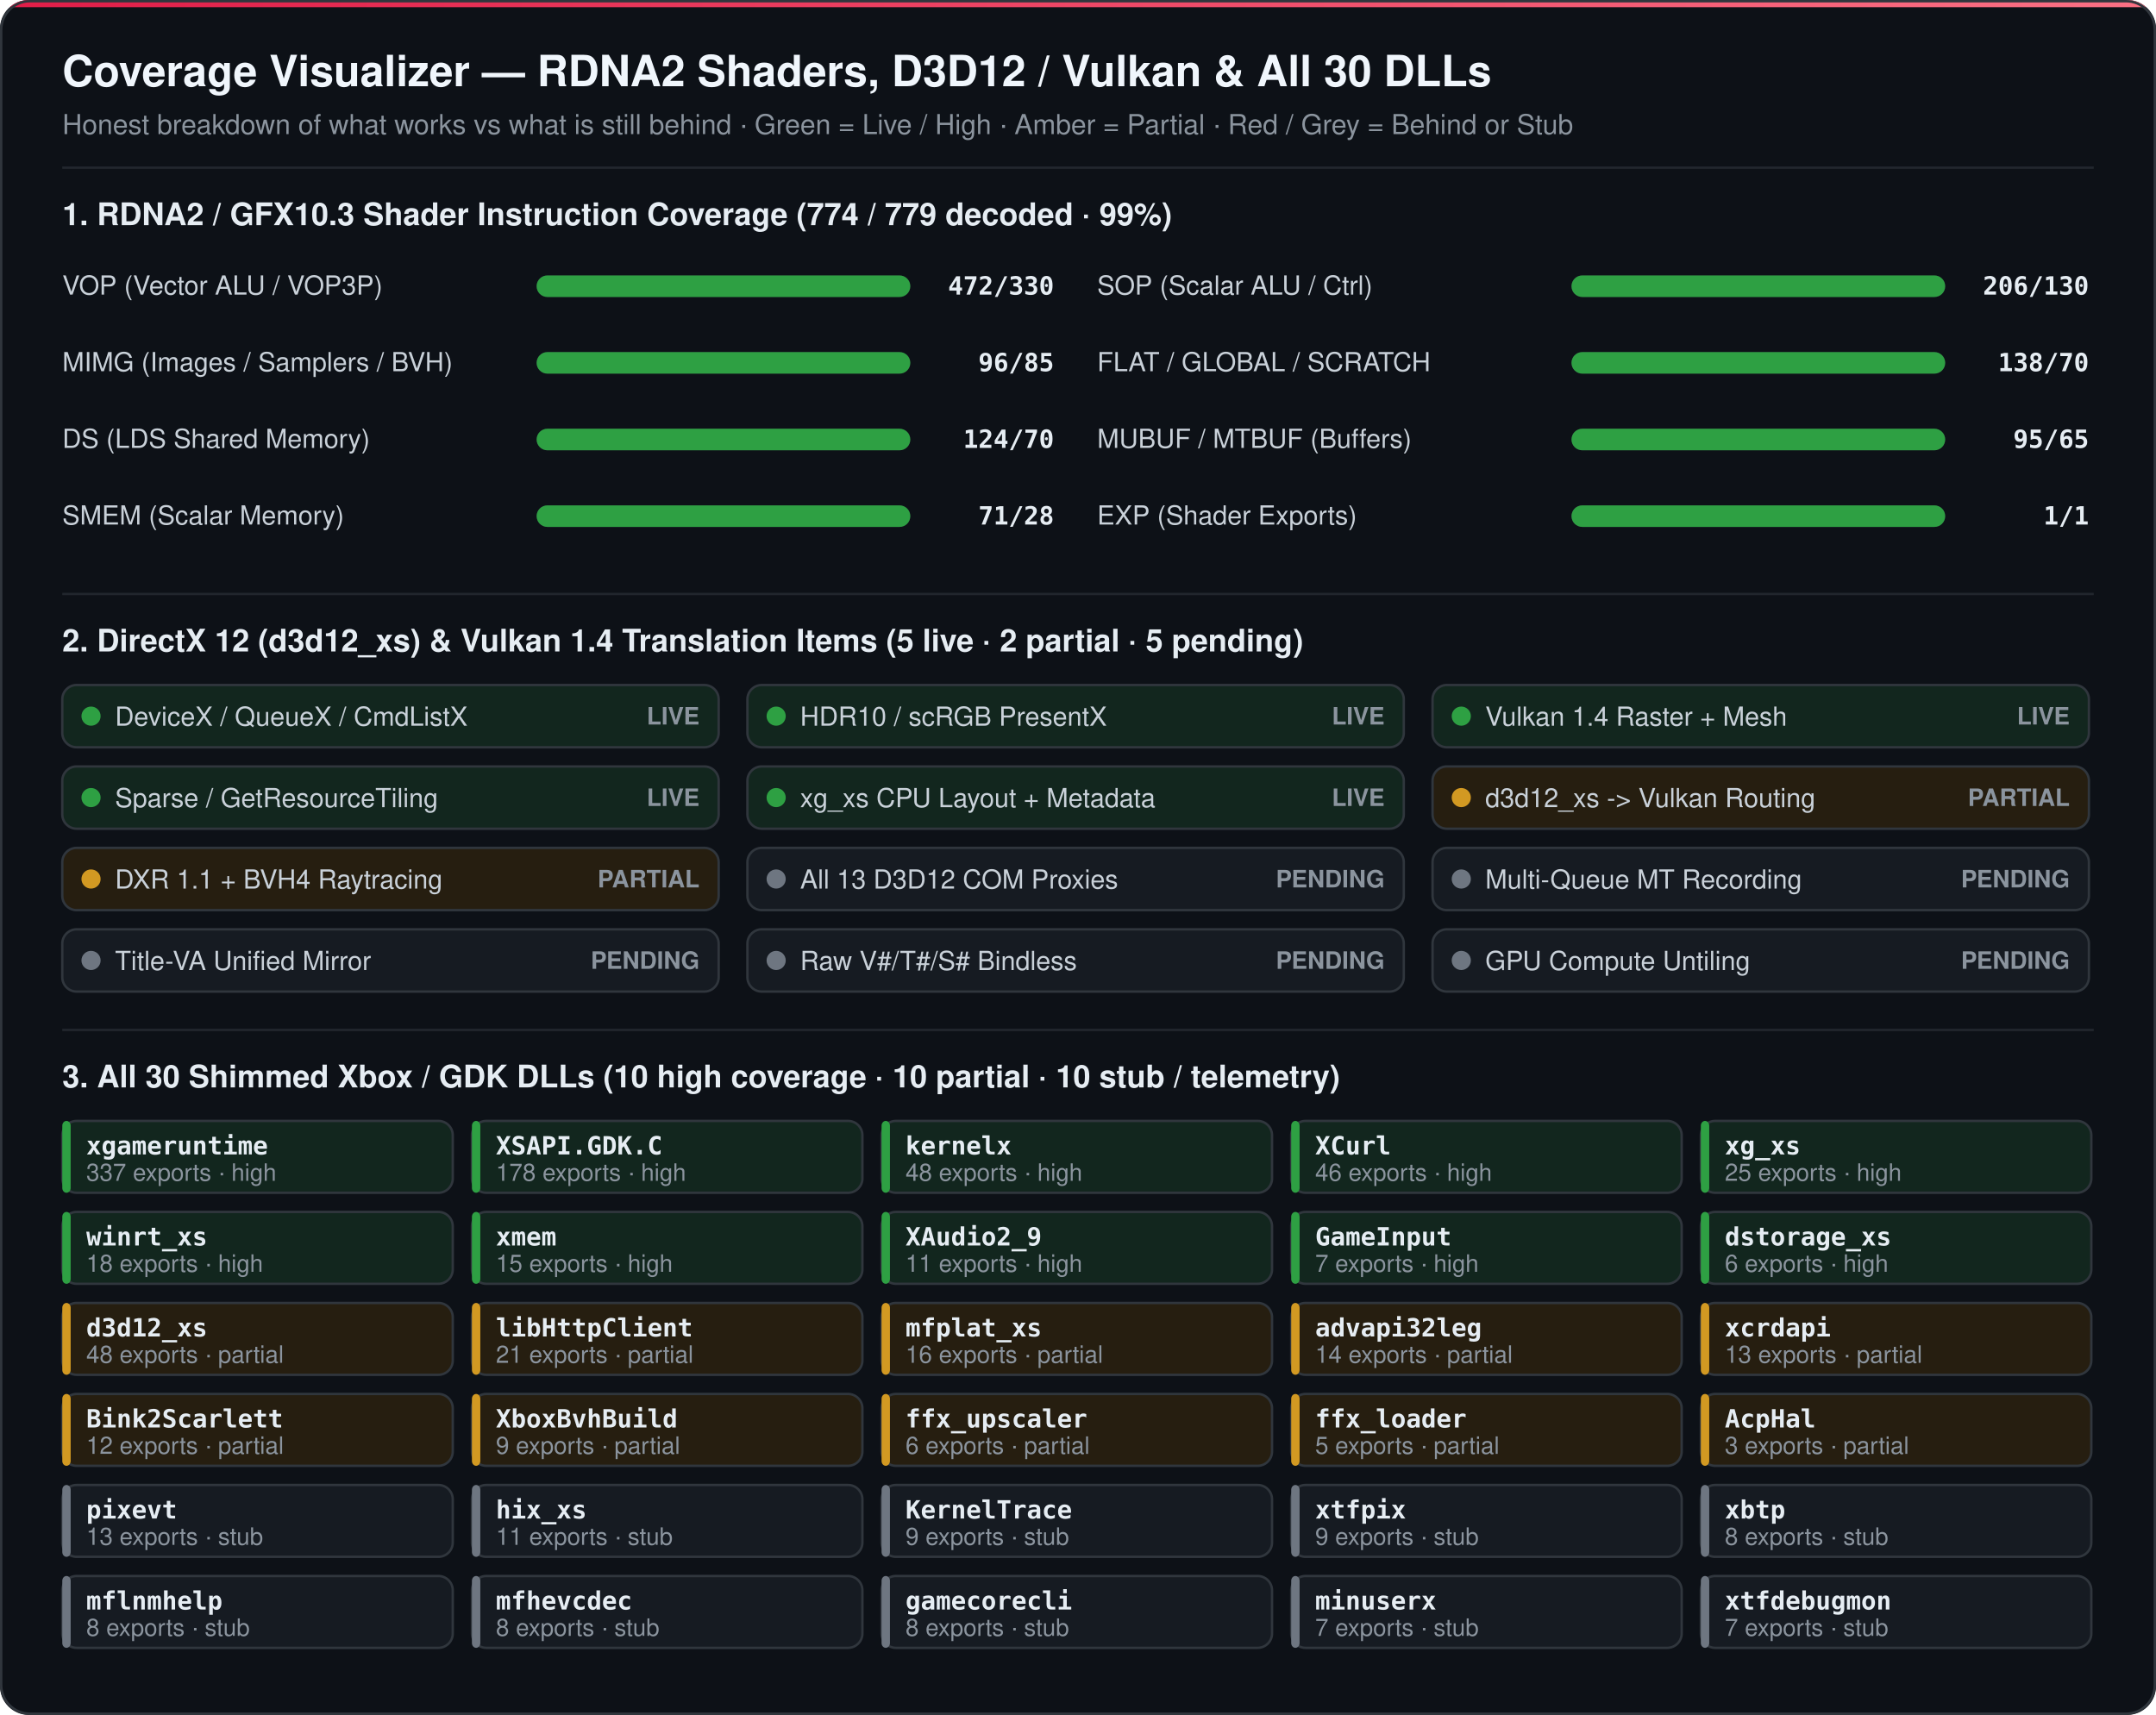
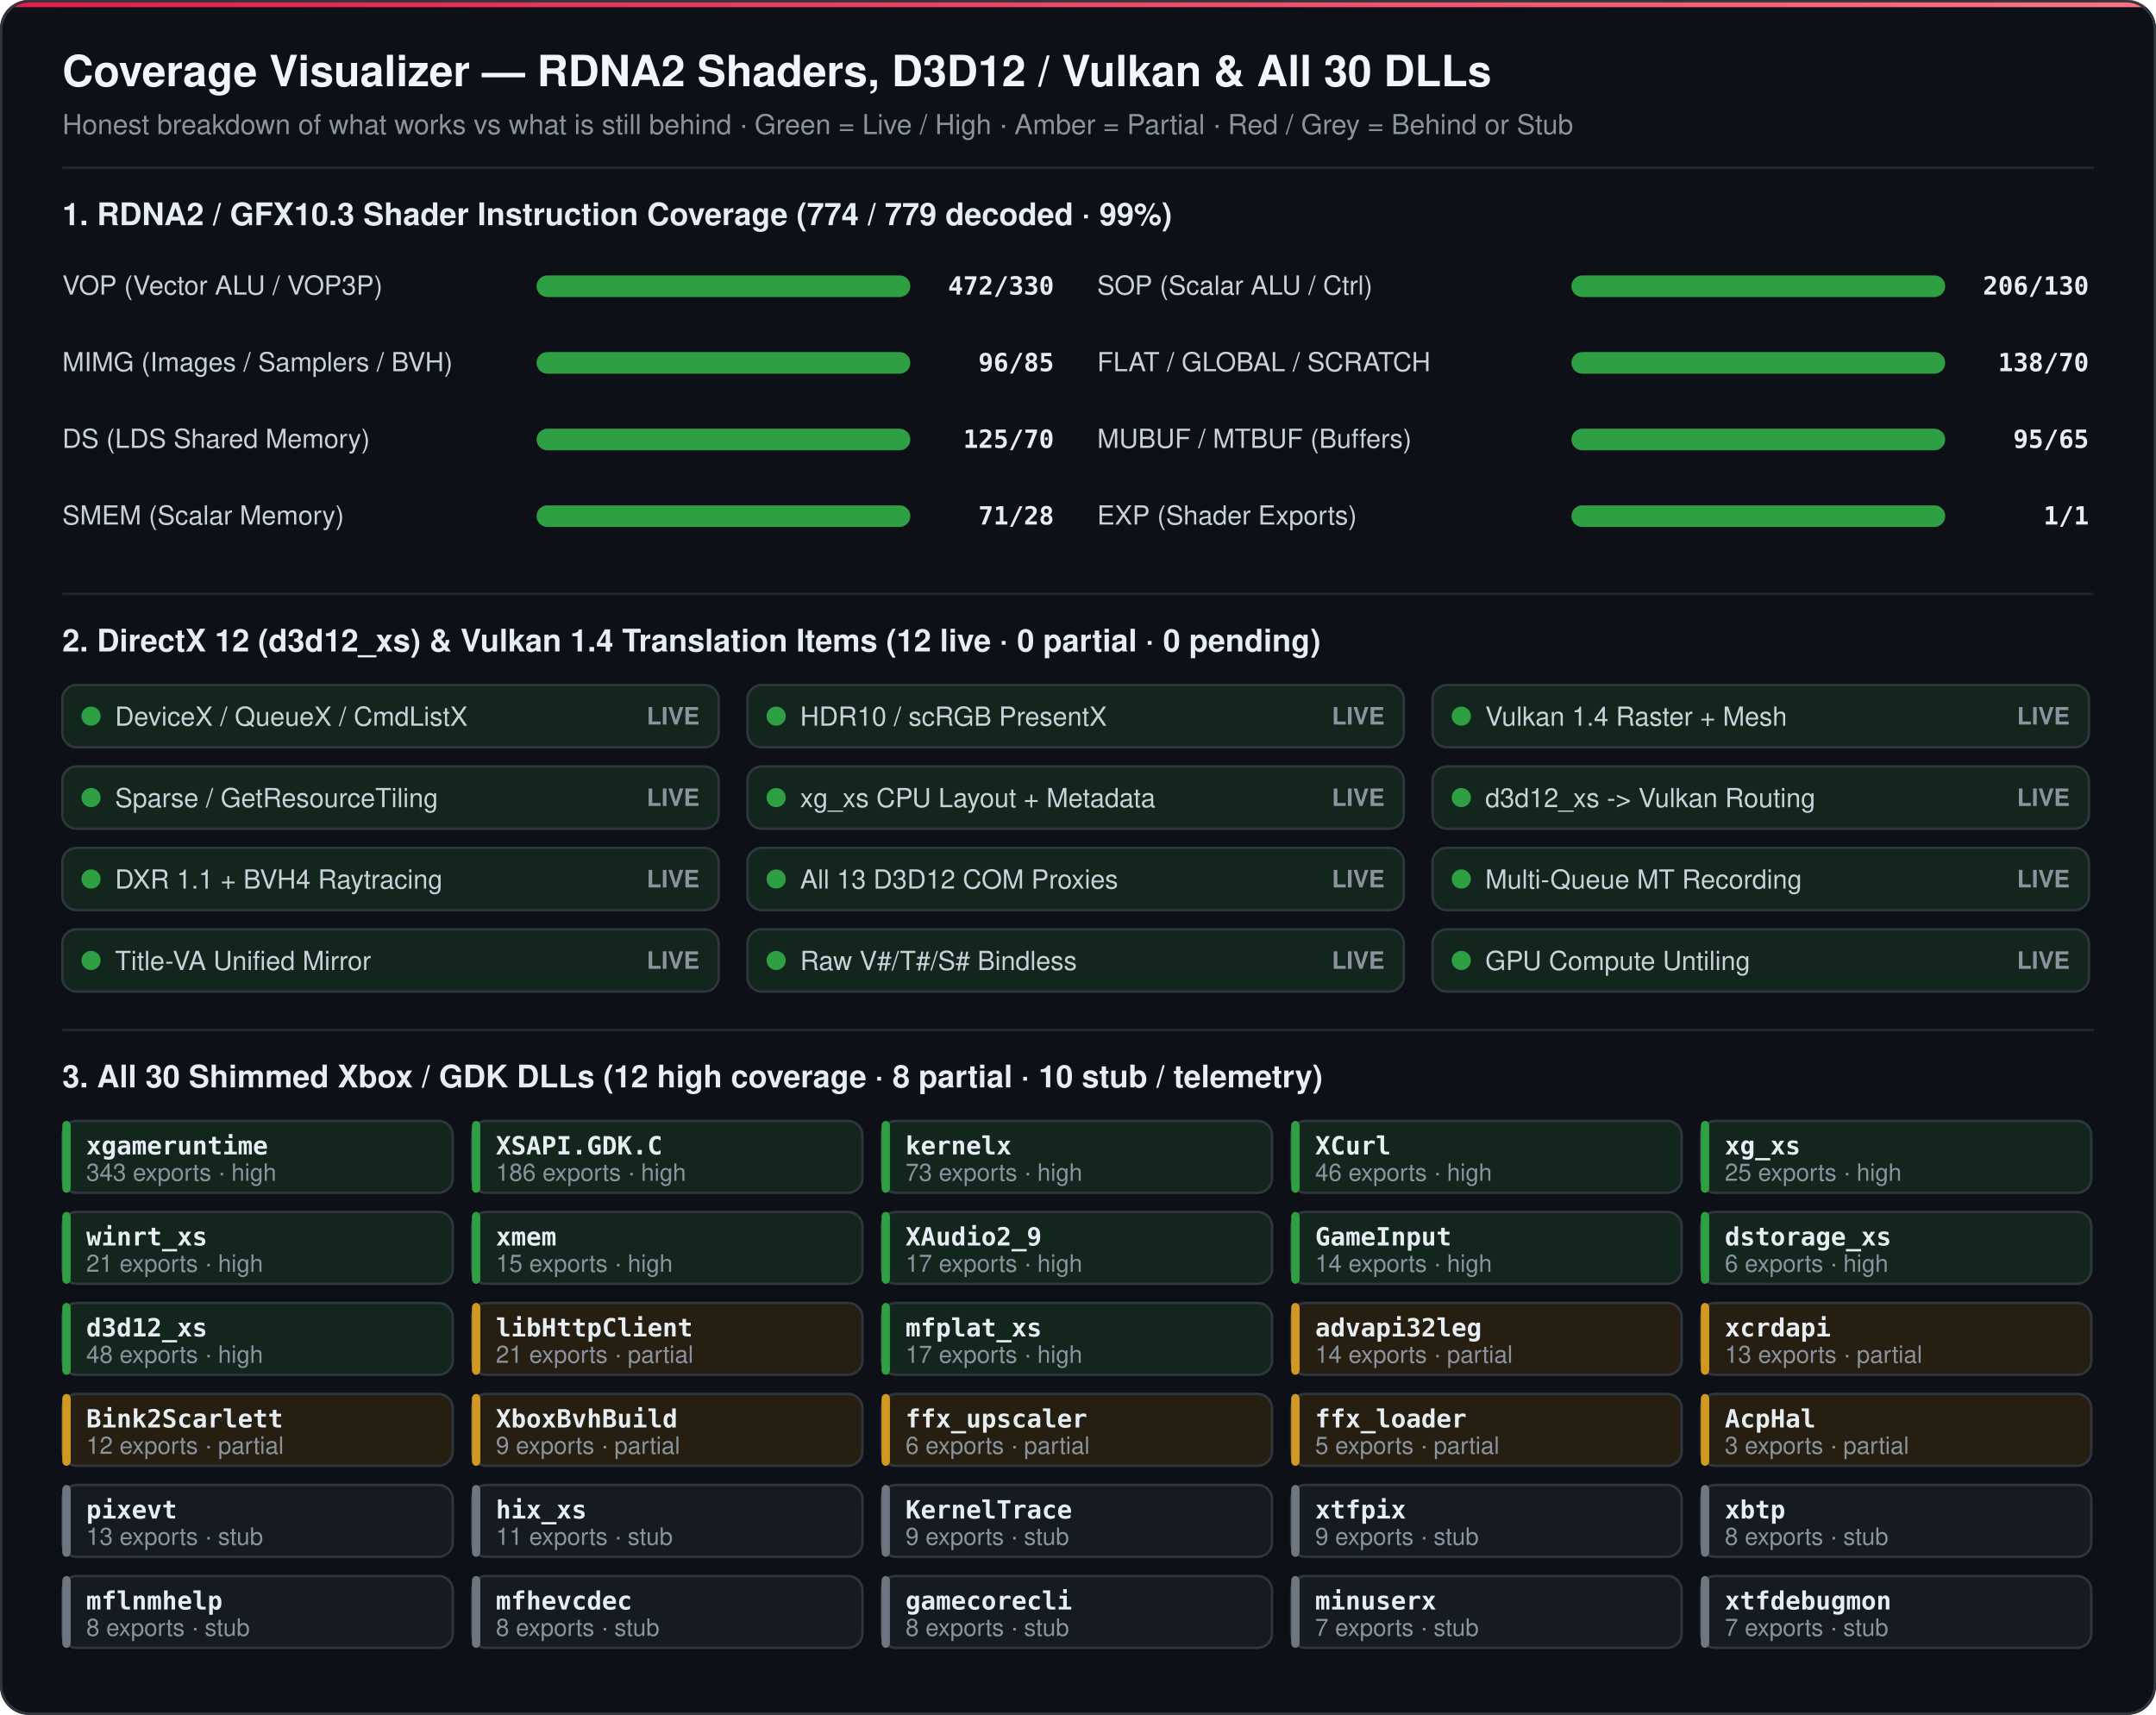
<svg xmlns="http://www.w3.org/2000/svg" width="900" height="716" viewBox="0 0 900 716" role="img" aria-label="OpenScarlett RDNA2, D3D12/Vulkan and 30-DLL Coverage Matrix">
  <defs>
    <linearGradient id="mAccent" x1="0%" y1="0%" x2="100%" y2="0%">
      <stop offset="0%" stop-color="#e11d48" />
      <stop offset="100%" stop-color="#fb7185" />
    </linearGradient>
    <clipPath id="mClip">
      <rect width="900" height="716" rx="12" />
    </clipPath>
  </defs>
  <style>
    text { font-family: -apple-system, 'Segoe UI', Helvetica, Arial, sans-serif; }
    .h1 { font-size: 18px; font-weight: 700; fill: #f0f6fc; }
    .h2 { font-size: 13px; font-weight: 700; fill: #e6edf3; }
    .sub { font-size: 11.5px; fill: #8b949e; }
    .lbl { font-size: 11px; fill: #c9d1d9; font-weight: 500; }
    .mono { font-family: ui-monospace, SFMono-Regular, Consolas, monospace; font-size: 10.5px; fill: #e6edf3; font-weight: 600; }
    .tiny { font-size: 10px; fill: #8b949e; }
  </style>
  <g clip-path="url(#mClip)">
    <rect width="900" height="716" fill="#0d1117" />
    <rect x="0" y="0" width="900" height="3" fill="url(#mAccent)" />
    <text class="h1" x="26" y="36">Coverage Visualizer — RDNA2 Shaders, D3D12 / Vulkan &amp; All 30 DLLs</text>
    <text class="sub" x="26" y="56">Honest breakdown of what works vs what is still behind · Green = Live / High · Amber = Partial · Red / Grey = Behind or Stub</text>
    <line x1="26" y1="70" x2="874" y2="70" stroke="#21262d" stroke-width="1" />
    <text class="h2" x="26" y="94">1. RDNA2 / GFX10.3 Shader Instruction Coverage (774 / 779 decoded · 99%)</text>
    <text class="lbl" x="26" y="123">VOP (Vector ALU / VOP3P)</text>
    <rect x="224" y="115" width="156" height="9" rx="4.5" fill="#21262d" />
    <rect x="224" y="115" width="156" height="9" rx="4.5" fill="#2ea043" />
    <text class="mono" x="440" y="123" text-anchor="end">472/330</text>
    <text class="lbl" x="458" y="123">SOP (Scalar ALU / Ctrl)</text>
    <rect x="656" y="115" width="156" height="9" rx="4.5" fill="#21262d" />
    <rect x="656" y="115" width="156" height="9" rx="4.5" fill="#2ea043" />
    <text class="mono" x="872" y="123" text-anchor="end">206/130</text>
    <text class="lbl" x="26" y="155">MIMG (Images / Samplers / BVH)</text>
    <rect x="224" y="147" width="156" height="9" rx="4.5" fill="#21262d" />
    <rect x="224" y="147" width="156" height="9" rx="4.5" fill="#2ea043" />
    <text class="mono" x="440" y="155" text-anchor="end">96/85</text>
    <text class="lbl" x="458" y="155">FLAT / GLOBAL / SCRATCH</text>
    <rect x="656" y="147" width="156" height="9" rx="4.5" fill="#21262d" />
    <rect x="656" y="147" width="156" height="9" rx="4.5" fill="#2ea043" />
    <text class="mono" x="872" y="155" text-anchor="end">138/70</text>
    <text class="lbl" x="26" y="187">DS (LDS Shared Memory)</text>
    <rect x="224" y="179" width="156" height="9" rx="4.5" fill="#21262d" />
    <rect x="224" y="179" width="156" height="9" rx="4.5" fill="#2ea043" />
-     <text class="mono" x="440" y="187" text-anchor="end">124/70</text>
+     <text class="mono" x="440" y="187" text-anchor="end">125/70</text>
    <text class="lbl" x="458" y="187">MUBUF / MTBUF (Buffers)</text>
    <rect x="656" y="179" width="156" height="9" rx="4.5" fill="#21262d" />
    <rect x="656" y="179" width="156" height="9" rx="4.5" fill="#2ea043" />
    <text class="mono" x="872" y="187" text-anchor="end">95/65</text>
    <text class="lbl" x="26" y="219">SMEM (Scalar Memory)</text>
    <rect x="224" y="211" width="156" height="9" rx="4.5" fill="#21262d" />
    <rect x="224" y="211" width="156" height="9" rx="4.5" fill="#2ea043" />
    <text class="mono" x="440" y="219" text-anchor="end">71/28</text>
    <text class="lbl" x="458" y="219">EXP (Shader Exports)</text>
    <rect x="656" y="211" width="156" height="9" rx="4.5" fill="#21262d" />
    <rect x="656" y="211" width="156" height="9" rx="4.5" fill="#2ea043" />
    <text class="mono" x="872" y="219" text-anchor="end">1/1</text>
    <line x1="26" y1="248" x2="874" y2="248" stroke="#21262d" stroke-width="1" />
-     <text class="h2" x="26" y="272">2. DirectX 12 (d3d12_xs) &amp; Vulkan 1.4 Translation Items (5 live · 2 partial · 5 pending)</text>
+     <text class="h2" x="26" y="272">2. DirectX 12 (d3d12_xs) &amp; Vulkan 1.4 Translation Items (12 live · 0 partial · 0 pending)</text>
    <rect x="26" y="286" width="274" height="26" rx="6" fill="#12261e" stroke="#30363d" stroke-width="1" />
    <circle cx="38" cy="299" r="4" fill="#2ea043" />
    <text class="lbl" x="48" y="303">DeviceX / QueueX / CmdListX</text>
    <text class="tiny" x="292" y="302.5" text-anchor="end" fill="#2ea043" font-weight="700">LIVE</text>
    <rect x="312" y="286" width="274" height="26" rx="6" fill="#12261e" stroke="#30363d" stroke-width="1" />
    <circle cx="324" cy="299" r="4" fill="#2ea043" />
    <text class="lbl" x="334" y="303">HDR10 / scRGB PresentX</text>
    <text class="tiny" x="578" y="302.5" text-anchor="end" fill="#2ea043" font-weight="700">LIVE</text>
    <rect x="598" y="286" width="274" height="26" rx="6" fill="#12261e" stroke="#30363d" stroke-width="1" />
    <circle cx="610" cy="299" r="4" fill="#2ea043" />
    <text class="lbl" x="620" y="303">Vulkan 1.4 Raster + Mesh</text>
    <text class="tiny" x="864" y="302.5" text-anchor="end" fill="#2ea043" font-weight="700">LIVE</text>
    <rect x="26" y="320" width="274" height="26" rx="6" fill="#12261e" stroke="#30363d" stroke-width="1" />
    <circle cx="38" cy="333" r="4" fill="#2ea043" />
    <text class="lbl" x="48" y="337">Sparse / GetResourceTiling</text>
    <text class="tiny" x="292" y="336.5" text-anchor="end" fill="#2ea043" font-weight="700">LIVE</text>
    <rect x="312" y="320" width="274" height="26" rx="6" fill="#12261e" stroke="#30363d" stroke-width="1" />
    <circle cx="324" cy="333" r="4" fill="#2ea043" />
    <text class="lbl" x="334" y="337">xg_xs CPU Layout + Metadata</text>
    <text class="tiny" x="578" y="336.5" text-anchor="end" fill="#2ea043" font-weight="700">LIVE</text>
-     <rect x="598" y="320" width="274" height="26" rx="6" fill="#261e10" stroke="#30363d" stroke-width="1" />
-     <circle cx="610" cy="333" r="4" fill="#d29922" />
+     <rect x="598" y="320" width="274" height="26" rx="6" fill="#12261e" stroke="#30363d" stroke-width="1" />
+     <circle cx="610" cy="333" r="4" fill="#2ea043" />
    <text class="lbl" x="620" y="337">d3d12_xs -&gt; Vulkan Routing</text>
-     <text class="tiny" x="864" y="336.5" text-anchor="end" fill="#d29922" font-weight="700">PARTIAL</text>
-     <rect x="26" y="354" width="274" height="26" rx="6" fill="#261e10" stroke="#30363d" stroke-width="1" />
-     <circle cx="38" cy="367" r="4" fill="#d29922" />
+     <text class="tiny" x="864" y="336.5" text-anchor="end" fill="#2ea043" font-weight="700">LIVE</text>
+     <rect x="26" y="354" width="274" height="26" rx="6" fill="#12261e" stroke="#30363d" stroke-width="1" />
+     <circle cx="38" cy="367" r="4" fill="#2ea043" />
    <text class="lbl" x="48" y="371">DXR 1.1 + BVH4 Raytracing</text>
-     <text class="tiny" x="292" y="370.5" text-anchor="end" fill="#d29922" font-weight="700">PARTIAL</text>
-     <rect x="312" y="354" width="274" height="26" rx="6" fill="#161b22" stroke="#30363d" stroke-width="1" />
-     <circle cx="324" cy="367" r="4" fill="#6e7681" />
+     <text class="tiny" x="292" y="370.5" text-anchor="end" fill="#2ea043" font-weight="700">LIVE</text>
+     <rect x="312" y="354" width="274" height="26" rx="6" fill="#12261e" stroke="#30363d" stroke-width="1" />
+     <circle cx="324" cy="367" r="4" fill="#2ea043" />
    <text class="lbl" x="334" y="371">All 13 D3D12 COM Proxies</text>
-     <text class="tiny" x="578" y="370.5" text-anchor="end" fill="#6e7681" font-weight="700">PENDING</text>
-     <rect x="598" y="354" width="274" height="26" rx="6" fill="#161b22" stroke="#30363d" stroke-width="1" />
-     <circle cx="610" cy="367" r="4" fill="#6e7681" />
+     <text class="tiny" x="578" y="370.5" text-anchor="end" fill="#2ea043" font-weight="700">LIVE</text>
+     <rect x="598" y="354" width="274" height="26" rx="6" fill="#12261e" stroke="#30363d" stroke-width="1" />
+     <circle cx="610" cy="367" r="4" fill="#2ea043" />
    <text class="lbl" x="620" y="371">Multi-Queue MT Recording</text>
-     <text class="tiny" x="864" y="370.5" text-anchor="end" fill="#6e7681" font-weight="700">PENDING</text>
-     <rect x="26" y="388" width="274" height="26" rx="6" fill="#161b22" stroke="#30363d" stroke-width="1" />
-     <circle cx="38" cy="401" r="4" fill="#6e7681" />
+     <text class="tiny" x="864" y="370.5" text-anchor="end" fill="#2ea043" font-weight="700">LIVE</text>
+     <rect x="26" y="388" width="274" height="26" rx="6" fill="#12261e" stroke="#30363d" stroke-width="1" />
+     <circle cx="38" cy="401" r="4" fill="#2ea043" />
    <text class="lbl" x="48" y="405">Title-VA Unified Mirror</text>
-     <text class="tiny" x="292" y="404.5" text-anchor="end" fill="#6e7681" font-weight="700">PENDING</text>
-     <rect x="312" y="388" width="274" height="26" rx="6" fill="#161b22" stroke="#30363d" stroke-width="1" />
-     <circle cx="324" cy="401" r="4" fill="#6e7681" />
+     <text class="tiny" x="292" y="404.5" text-anchor="end" fill="#2ea043" font-weight="700">LIVE</text>
+     <rect x="312" y="388" width="274" height="26" rx="6" fill="#12261e" stroke="#30363d" stroke-width="1" />
+     <circle cx="324" cy="401" r="4" fill="#2ea043" />
    <text class="lbl" x="334" y="405">Raw V#/T#/S# Bindless</text>
-     <text class="tiny" x="578" y="404.5" text-anchor="end" fill="#6e7681" font-weight="700">PENDING</text>
-     <rect x="598" y="388" width="274" height="26" rx="6" fill="#161b22" stroke="#30363d" stroke-width="1" />
-     <circle cx="610" cy="401" r="4" fill="#6e7681" />
+     <text class="tiny" x="578" y="404.5" text-anchor="end" fill="#2ea043" font-weight="700">LIVE</text>
+     <rect x="598" y="388" width="274" height="26" rx="6" fill="#12261e" stroke="#30363d" stroke-width="1" />
+     <circle cx="610" cy="401" r="4" fill="#2ea043" />
    <text class="lbl" x="620" y="405">GPU Compute Untiling</text>
-     <text class="tiny" x="864" y="404.5" text-anchor="end" fill="#6e7681" font-weight="700">PENDING</text>
+     <text class="tiny" x="864" y="404.5" text-anchor="end" fill="#2ea043" font-weight="700">LIVE</text>
    <line x1="26" y1="430" x2="874" y2="430" stroke="#21262d" stroke-width="1" />
-     <text class="h2" x="26" y="454">3. All 30 Shimmed Xbox / GDK DLLs (10 high coverage · 10 partial · 10 stub / telemetry)</text>
+     <text class="h2" x="26" y="454">3. All 30 Shimmed Xbox / GDK DLLs (12 high coverage · 8 partial · 10 stub / telemetry)</text>
    <rect x="26" y="468" width="163" height="30" rx="6" fill="#12261e" stroke="#30363d" stroke-width="1" />
    <rect x="26" y="468" width="3.5" height="30" rx="2" fill="#2ea043" />
    <text class="mono" x="36" y="482">xgameruntime</text>
-     <text class="tiny" x="36" y="493">337 exports · high</text>
+     <text class="tiny" x="36" y="493">343 exports · high</text>
    <rect x="197" y="468" width="163" height="30" rx="6" fill="#12261e" stroke="#30363d" stroke-width="1" />
    <rect x="197" y="468" width="3.5" height="30" rx="2" fill="#2ea043" />
    <text class="mono" x="207" y="482">XSAPI.GDK.C</text>
-     <text class="tiny" x="207" y="493">178 exports · high</text>
+     <text class="tiny" x="207" y="493">186 exports · high</text>
    <rect x="368" y="468" width="163" height="30" rx="6" fill="#12261e" stroke="#30363d" stroke-width="1" />
    <rect x="368" y="468" width="3.5" height="30" rx="2" fill="#2ea043" />
    <text class="mono" x="378" y="482">kernelx</text>
-     <text class="tiny" x="378" y="493">48 exports · high</text>
+     <text class="tiny" x="378" y="493">73 exports · high</text>
    <rect x="539" y="468" width="163" height="30" rx="6" fill="#12261e" stroke="#30363d" stroke-width="1" />
    <rect x="539" y="468" width="3.5" height="30" rx="2" fill="#2ea043" />
    <text class="mono" x="549" y="482">XCurl</text>
    <text class="tiny" x="549" y="493">46 exports · high</text>
    <rect x="710" y="468" width="163" height="30" rx="6" fill="#12261e" stroke="#30363d" stroke-width="1" />
    <rect x="710" y="468" width="3.5" height="30" rx="2" fill="#2ea043" />
    <text class="mono" x="720" y="482">xg_xs</text>
    <text class="tiny" x="720" y="493">25 exports · high</text>
    <rect x="26" y="506" width="163" height="30" rx="6" fill="#12261e" stroke="#30363d" stroke-width="1" />
    <rect x="26" y="506" width="3.5" height="30" rx="2" fill="#2ea043" />
    <text class="mono" x="36" y="520">winrt_xs</text>
-     <text class="tiny" x="36" y="531">18 exports · high</text>
+     <text class="tiny" x="36" y="531">21 exports · high</text>
    <rect x="197" y="506" width="163" height="30" rx="6" fill="#12261e" stroke="#30363d" stroke-width="1" />
    <rect x="197" y="506" width="3.5" height="30" rx="2" fill="#2ea043" />
    <text class="mono" x="207" y="520">xmem</text>
    <text class="tiny" x="207" y="531">15 exports · high</text>
    <rect x="368" y="506" width="163" height="30" rx="6" fill="#12261e" stroke="#30363d" stroke-width="1" />
    <rect x="368" y="506" width="3.5" height="30" rx="2" fill="#2ea043" />
    <text class="mono" x="378" y="520">XAudio2_9</text>
-     <text class="tiny" x="378" y="531">11 exports · high</text>
+     <text class="tiny" x="378" y="531">17 exports · high</text>
    <rect x="539" y="506" width="163" height="30" rx="6" fill="#12261e" stroke="#30363d" stroke-width="1" />
    <rect x="539" y="506" width="3.5" height="30" rx="2" fill="#2ea043" />
    <text class="mono" x="549" y="520">GameInput</text>
-     <text class="tiny" x="549" y="531">7 exports · high</text>
+     <text class="tiny" x="549" y="531">14 exports · high</text>
    <rect x="710" y="506" width="163" height="30" rx="6" fill="#12261e" stroke="#30363d" stroke-width="1" />
    <rect x="710" y="506" width="3.5" height="30" rx="2" fill="#2ea043" />
    <text class="mono" x="720" y="520">dstorage_xs</text>
    <text class="tiny" x="720" y="531">6 exports · high</text>
-     <rect x="26" y="544" width="163" height="30" rx="6" fill="#261e10" stroke="#30363d" stroke-width="1" />
-     <rect x="26" y="544" width="3.5" height="30" rx="2" fill="#d29922" />
+     <rect x="26" y="544" width="163" height="30" rx="6" fill="#12261e" stroke="#30363d" stroke-width="1" />
+     <rect x="26" y="544" width="3.5" height="30" rx="2" fill="#2ea043" />
    <text class="mono" x="36" y="558">d3d12_xs</text>
-     <text class="tiny" x="36" y="569">48 exports · partial</text>
+     <text class="tiny" x="36" y="569">48 exports · high</text>
    <rect x="197" y="544" width="163" height="30" rx="6" fill="#261e10" stroke="#30363d" stroke-width="1" />
    <rect x="197" y="544" width="3.5" height="30" rx="2" fill="#d29922" />
    <text class="mono" x="207" y="558">libHttpClient</text>
    <text class="tiny" x="207" y="569">21 exports · partial</text>
-     <rect x="368" y="544" width="163" height="30" rx="6" fill="#261e10" stroke="#30363d" stroke-width="1" />
-     <rect x="368" y="544" width="3.5" height="30" rx="2" fill="#d29922" />
+     <rect x="368" y="544" width="163" height="30" rx="6" fill="#12261e" stroke="#30363d" stroke-width="1" />
+     <rect x="368" y="544" width="3.5" height="30" rx="2" fill="#2ea043" />
    <text class="mono" x="378" y="558">mfplat_xs</text>
-     <text class="tiny" x="378" y="569">16 exports · partial</text>
+     <text class="tiny" x="378" y="569">17 exports · high</text>
    <rect x="539" y="544" width="163" height="30" rx="6" fill="#261e10" stroke="#30363d" stroke-width="1" />
    <rect x="539" y="544" width="3.5" height="30" rx="2" fill="#d29922" />
    <text class="mono" x="549" y="558">advapi32leg</text>
    <text class="tiny" x="549" y="569">14 exports · partial</text>
    <rect x="710" y="544" width="163" height="30" rx="6" fill="#261e10" stroke="#30363d" stroke-width="1" />
    <rect x="710" y="544" width="3.5" height="30" rx="2" fill="#d29922" />
    <text class="mono" x="720" y="558">xcrdapi</text>
    <text class="tiny" x="720" y="569">13 exports · partial</text>
    <rect x="26" y="582" width="163" height="30" rx="6" fill="#261e10" stroke="#30363d" stroke-width="1" />
    <rect x="26" y="582" width="3.5" height="30" rx="2" fill="#d29922" />
    <text class="mono" x="36" y="596">Bink2Scarlett</text>
    <text class="tiny" x="36" y="607">12 exports · partial</text>
    <rect x="197" y="582" width="163" height="30" rx="6" fill="#261e10" stroke="#30363d" stroke-width="1" />
    <rect x="197" y="582" width="3.5" height="30" rx="2" fill="#d29922" />
    <text class="mono" x="207" y="596">XboxBvhBuild</text>
    <text class="tiny" x="207" y="607">9 exports · partial</text>
    <rect x="368" y="582" width="163" height="30" rx="6" fill="#261e10" stroke="#30363d" stroke-width="1" />
    <rect x="368" y="582" width="3.5" height="30" rx="2" fill="#d29922" />
    <text class="mono" x="378" y="596">ffx_upscaler</text>
    <text class="tiny" x="378" y="607">6 exports · partial</text>
    <rect x="539" y="582" width="163" height="30" rx="6" fill="#261e10" stroke="#30363d" stroke-width="1" />
    <rect x="539" y="582" width="3.5" height="30" rx="2" fill="#d29922" />
    <text class="mono" x="549" y="596">ffx_loader</text>
    <text class="tiny" x="549" y="607">5 exports · partial</text>
    <rect x="710" y="582" width="163" height="30" rx="6" fill="#261e10" stroke="#30363d" stroke-width="1" />
    <rect x="710" y="582" width="3.5" height="30" rx="2" fill="#d29922" />
    <text class="mono" x="720" y="596">AcpHal</text>
    <text class="tiny" x="720" y="607">3 exports · partial</text>
    <rect x="26" y="620" width="163" height="30" rx="6" fill="#161b22" stroke="#30363d" stroke-width="1" />
    <rect x="26" y="620" width="3.5" height="30" rx="2" fill="#6e7681" />
    <text class="mono" x="36" y="634">pixevt</text>
    <text class="tiny" x="36" y="645">13 exports · stub</text>
    <rect x="197" y="620" width="163" height="30" rx="6" fill="#161b22" stroke="#30363d" stroke-width="1" />
    <rect x="197" y="620" width="3.5" height="30" rx="2" fill="#6e7681" />
    <text class="mono" x="207" y="634">hix_xs</text>
    <text class="tiny" x="207" y="645">11 exports · stub</text>
    <rect x="368" y="620" width="163" height="30" rx="6" fill="#161b22" stroke="#30363d" stroke-width="1" />
    <rect x="368" y="620" width="3.5" height="30" rx="2" fill="#6e7681" />
    <text class="mono" x="378" y="634">KernelTrace</text>
    <text class="tiny" x="378" y="645">9 exports · stub</text>
    <rect x="539" y="620" width="163" height="30" rx="6" fill="#161b22" stroke="#30363d" stroke-width="1" />
    <rect x="539" y="620" width="3.5" height="30" rx="2" fill="#6e7681" />
    <text class="mono" x="549" y="634">xtfpix</text>
    <text class="tiny" x="549" y="645">9 exports · stub</text>
    <rect x="710" y="620" width="163" height="30" rx="6" fill="#161b22" stroke="#30363d" stroke-width="1" />
    <rect x="710" y="620" width="3.5" height="30" rx="2" fill="#6e7681" />
    <text class="mono" x="720" y="634">xbtp</text>
    <text class="tiny" x="720" y="645">8 exports · stub</text>
    <rect x="26" y="658" width="163" height="30" rx="6" fill="#161b22" stroke="#30363d" stroke-width="1" />
    <rect x="26" y="658" width="3.5" height="30" rx="2" fill="#6e7681" />
    <text class="mono" x="36" y="672">mflnmhelp</text>
    <text class="tiny" x="36" y="683">8 exports · stub</text>
    <rect x="197" y="658" width="163" height="30" rx="6" fill="#161b22" stroke="#30363d" stroke-width="1" />
    <rect x="197" y="658" width="3.5" height="30" rx="2" fill="#6e7681" />
    <text class="mono" x="207" y="672">mfhevcdec</text>
    <text class="tiny" x="207" y="683">8 exports · stub</text>
    <rect x="368" y="658" width="163" height="30" rx="6" fill="#161b22" stroke="#30363d" stroke-width="1" />
    <rect x="368" y="658" width="3.5" height="30" rx="2" fill="#6e7681" />
    <text class="mono" x="378" y="672">gamecorecli</text>
    <text class="tiny" x="378" y="683">8 exports · stub</text>
    <rect x="539" y="658" width="163" height="30" rx="6" fill="#161b22" stroke="#30363d" stroke-width="1" />
    <rect x="539" y="658" width="3.5" height="30" rx="2" fill="#6e7681" />
    <text class="mono" x="549" y="672">minuserx</text>
    <text class="tiny" x="549" y="683">7 exports · stub</text>
    <rect x="710" y="658" width="163" height="30" rx="6" fill="#161b22" stroke="#30363d" stroke-width="1" />
    <rect x="710" y="658" width="3.5" height="30" rx="2" fill="#6e7681" />
    <text class="mono" x="720" y="672">xtfdebugmon</text>
    <text class="tiny" x="720" y="683">7 exports · stub</text>
  </g>
  <rect x="0.5" y="0.5" width="899" height="715" rx="12" fill="none" stroke="#30363d" stroke-width="1" />
</svg>
